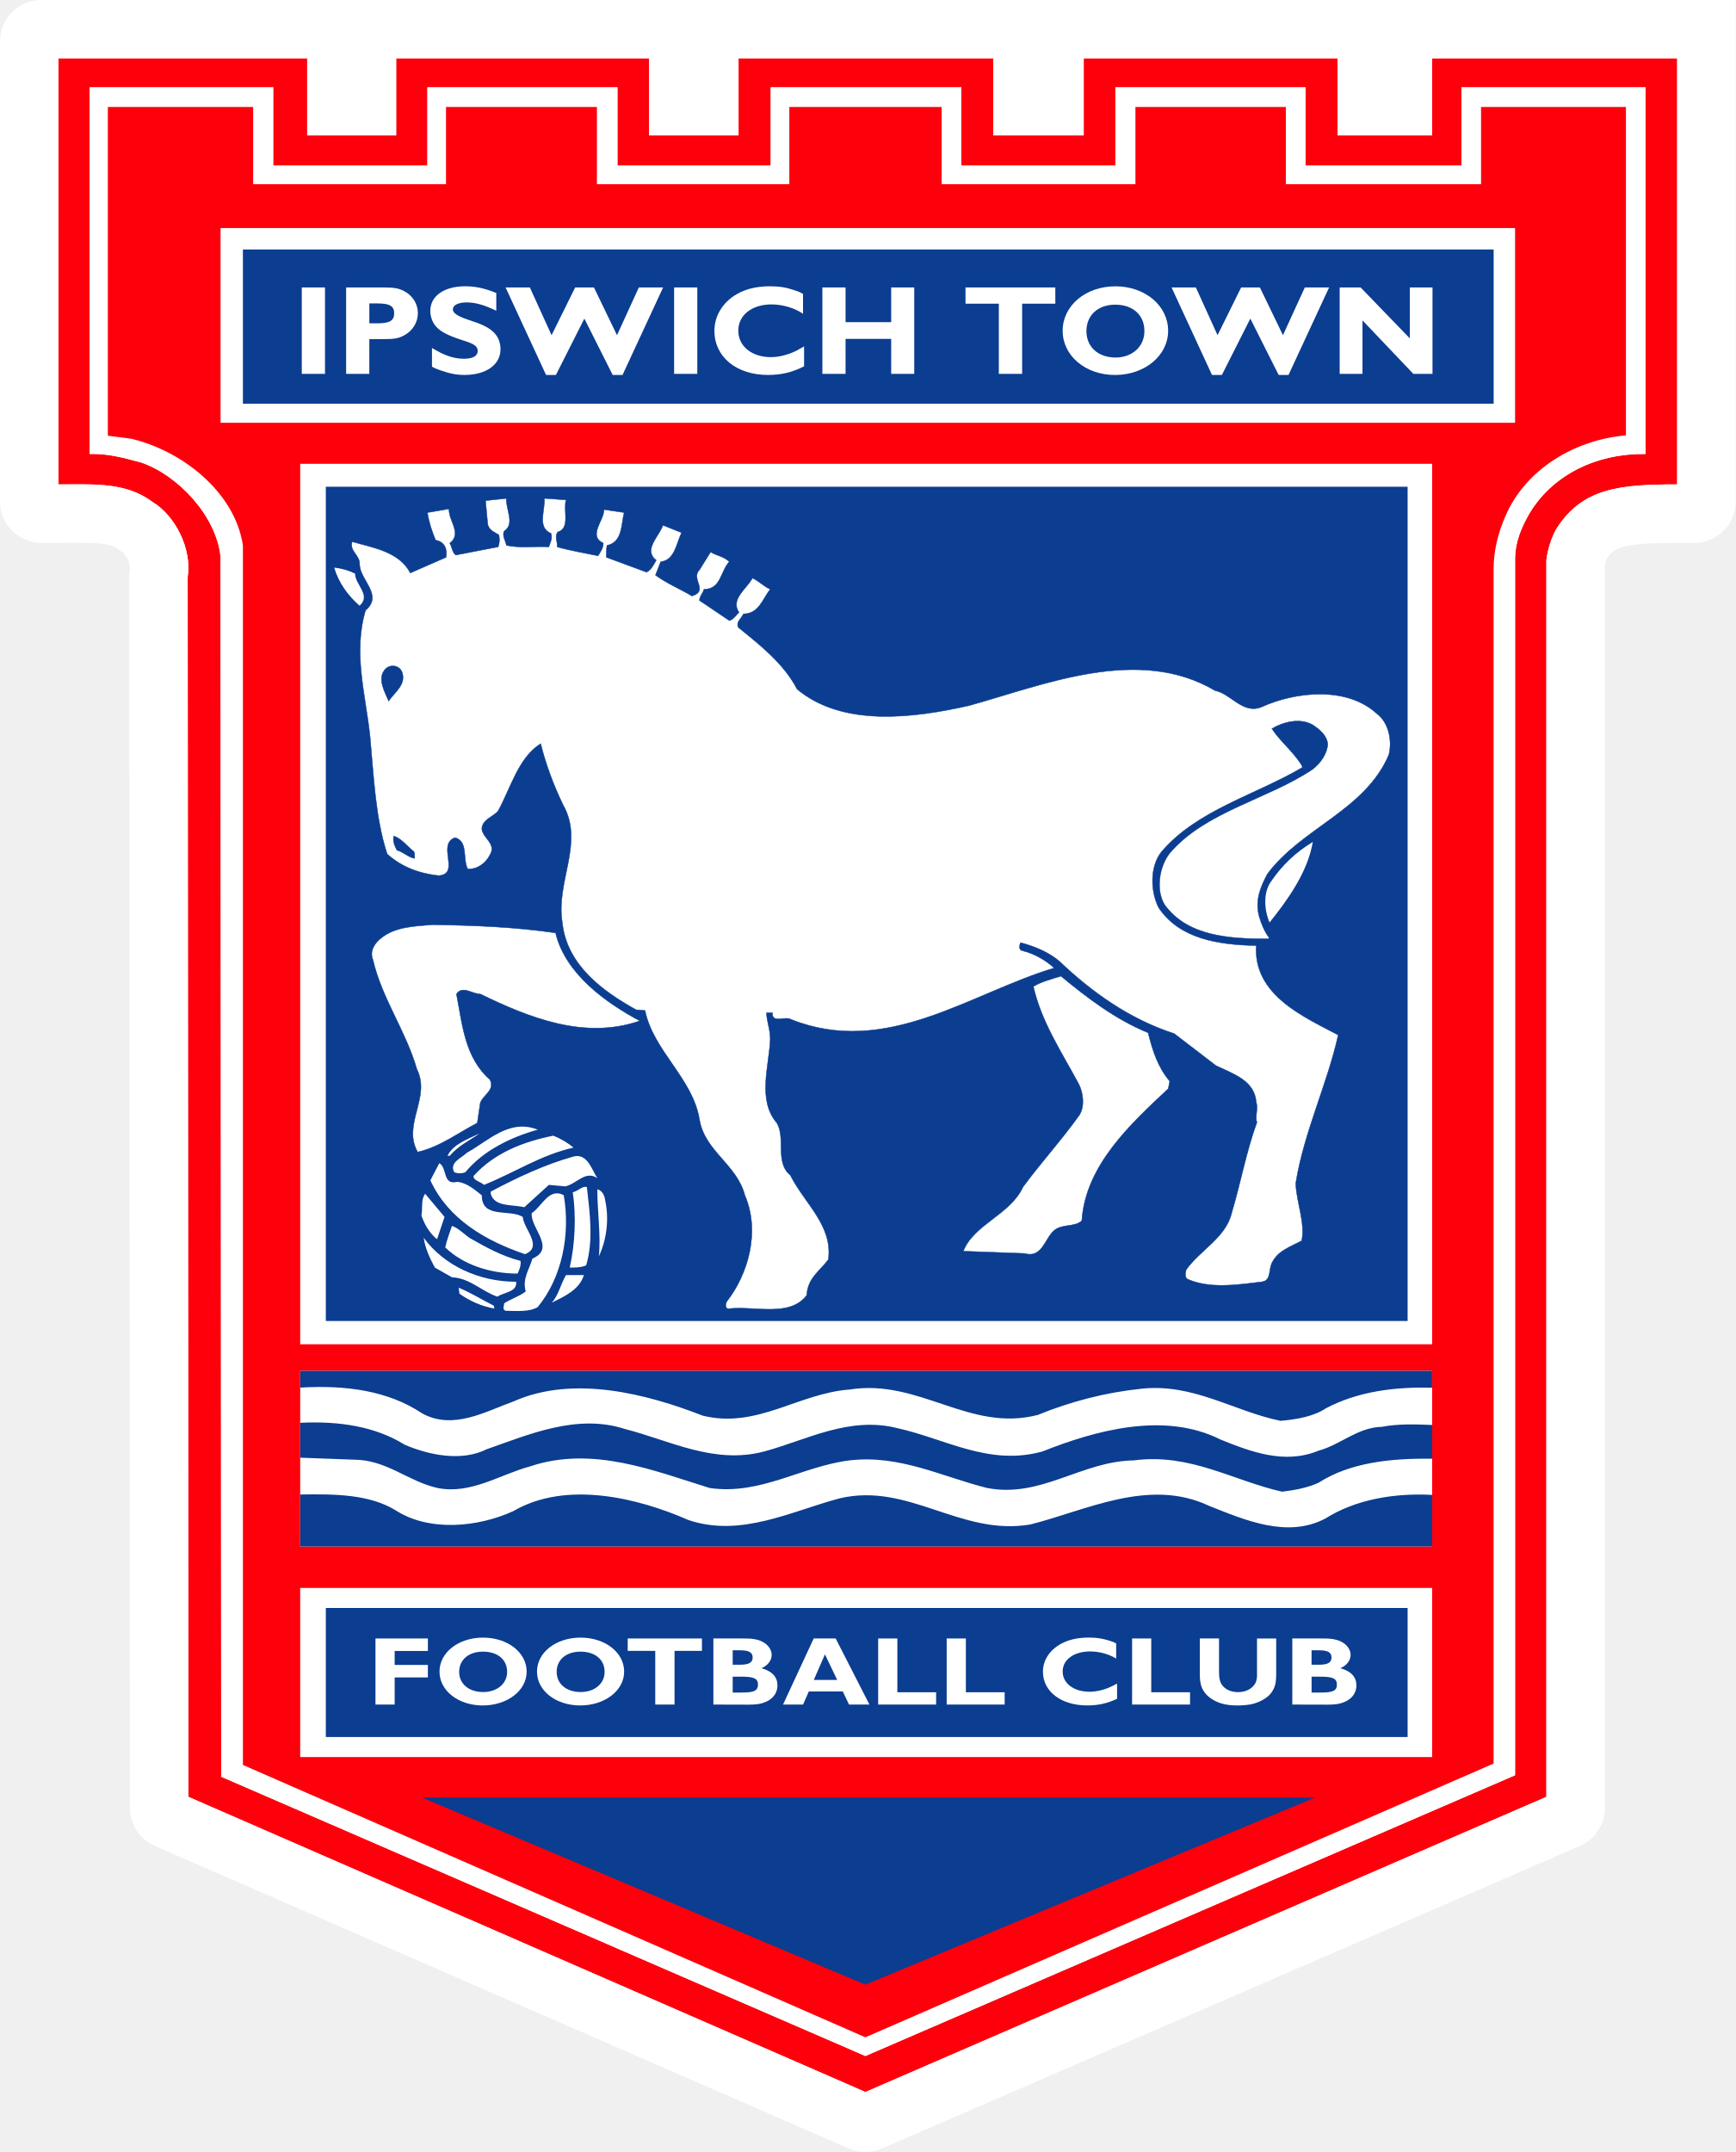
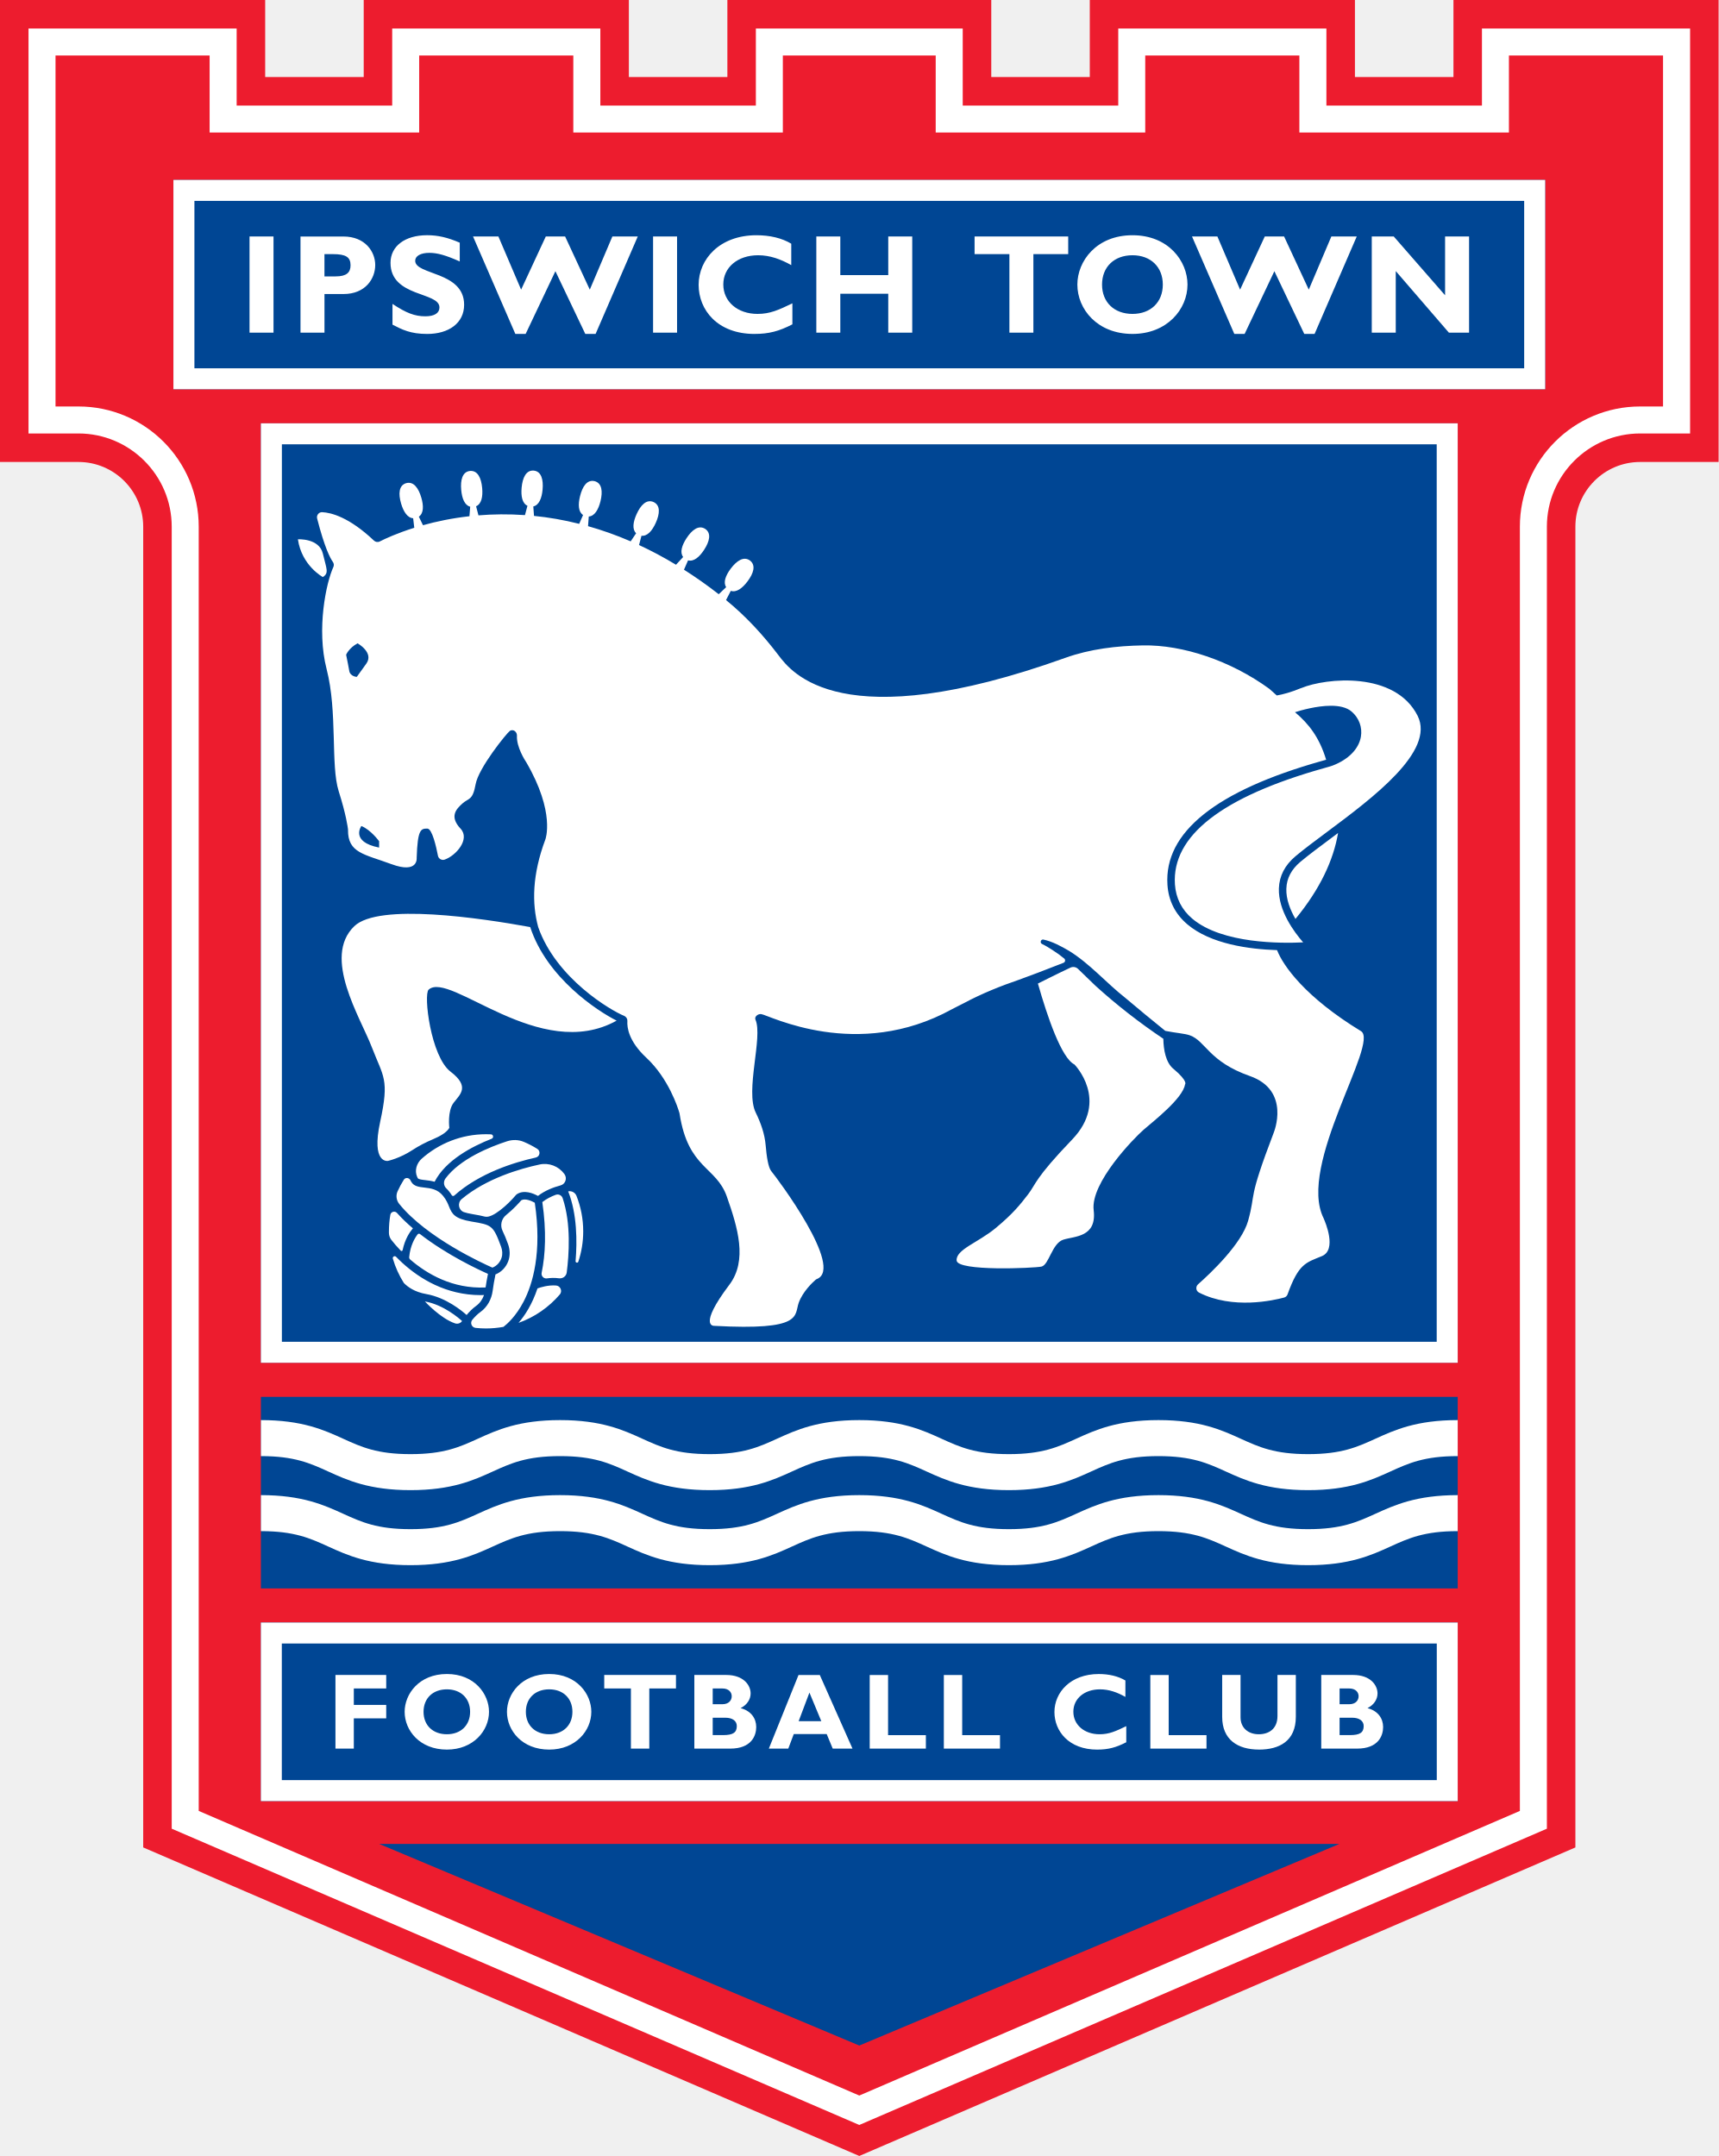
- <svg xmlns="http://www.w3.org/2000/svg" version="1.1" viewBox="0 0 541.89 671.8">
-   <path d="M447.14,18.25v24h-29.52v-24h-79.26v24h-28.22v-24h-79.55v24h-27.92v-24h-78.97v24h-27.78v-24H18.25v132.98c11.2,0,21.03-.78,29.41,5.51,6.98,4.19,12.33,14.54,10.94,23.39l.23,380.81,211.37,92.14,212.61-92.14V174.88c.47-3.72,1.63-7.21,3.26-10.01,8.14-12.57,19.69-13.65,37.58-13.65V18.25h-76.5Z" fill="#fff" stroke="#fff" stroke-width="4" />
-   <g>
-     <path d="M447.14,18.25v24h-29.52v-24h-79.26v24h-28.22v-24h-79.55v24h-27.92v-24h-78.97v24h-27.78v-24H18.25v132.98c11.2,0,21.03-.78,29.41,5.51,6.98,4.19,12.33,14.54,10.94,23.39l.23,380.81,211.37,92.14,212.61-92.14V174.88c.47-3.72,1.63-7.21,3.26-10.01,8.14-12.57,19.69-13.65,37.58-13.65V18.25h-76.5ZM513.75,141.72c-14.9-.23-28.62,6.17-36.07,18.27-2.56,4.42-4.65,9.07-4.65,14.66v379.53l-202.84,87.65-201.13-87.18-.2-380.92c-1.39-12.8-13.29-25.36-24.69-29.32-5.12-1.4-10.59-2.91-16.17-2.68V27.27h57.3v24.43h48.14v-24.43h59.34v24.43h47.85v-24.43h59.48v24.43h48.14v-24.43h59.34v24.43h48.72v-24.43h57.45v114.46Z" fill="#fe000c" stroke-width="0" />
-     <path d="M523.64,18.25v132.98c-17.89,0-29.43,1.08-37.58,13.65-1.63,2.79-2.79,6.28-3.26,10.01v386.04l-212.61,92.14-211.37-92.14-.23-380.81c1.39-8.84-3.96-19.2-10.94-23.39-6.72-5.04-14.37-5.54-22.92-5.54-2.11,0-4.27.03-6.49.03V18.25h77.66v24h27.78v-24h78.97v24h27.92v-24h79.55v24h28.22v-24h79.26v24h29.52v-24h76.5M407.59,51.7v-24.43h-59.34v24.43h-48.14v-24.43h-59.48v24.43h-47.85v-24.43h-59.34v24.43h-48.14v-24.43H28v114.46c.39-.02.78-.02,1.16-.02,5.18,0,10.25,1.4,15.01,2.7,11.4,3.96,23.3,16.52,24.69,29.32l.2,380.92,201.13,87.18,202.84-87.65V174.65c0-5.59,2.09-10.24,4.65-14.66,7.32-11.89,20.69-18.27,35.28-18.27.26,0,.53,0,.79,0V27.27h-57.45v24.43h-48.72M541.89,0H12.93C5.79,0,0,5.79,0,12.93v143.61c0,7.14,5.79,12.93,12.93,12.93h5.32c1.16,0,2.32,0,3.45-.02h3.04c7.07-.01,10.09.46,11.97,1.87l.75.56.81.48c1.05.77,2.42,3.65,2.3,4.92l-.22,1.42v1.41s.24,380.81.24,380.81v3.48c0,5.14,3.05,9.79,7.77,11.85l3.19,1.39,211.37,92.14,2.12.92c3.29,1.43,7.02,1.44,10.31.01l2.12-.92,212.61-92.14,3.2-1.39c4.73-2.05,7.79-6.71,7.79-11.87V176.3c.17-.84.42-1.53.64-1.98,2.27-3.35,4.7-4.84,21.94-4.84h5.32c7.14,0,12.93-5.79,12.93-12.93V0h0ZM474.55,45.52h20.95v80.29c-14.03,3.9-25.91,12.51-33.36,24.61l-.13.21-.12.21c-3.31,5.71-7.11,13.58-7.11,23.81v367.53l-184.58,79.76-182.9-79.28-.2-368.95v-.99s-.11-.98-.11-.98c-2.34-21.46-20.73-38.99-36.85-44.58l-.58-.2-.6-.16c-.88-.24-1.79-.49-2.72-.74V45.52h20.8v24.43h84.64v-24.43h22.84v24.43h84.35v-24.43h22.98v24.43h84.65v-24.43h22.84v24.43h85.22v-24.43h0Z" fill="#fff" stroke-width="0" />
-   </g>
-   <path d="M462.41,33.4v24.11h-60.94v-24.11h-46.97v24.11h-60.5v-24.11h-47.56v24.11h-60.07v-24.11h-47.12v24.11h-60.21v-24.11h-45.37v102.5l.03.12,7.21.93c15.82,3.72,32.37,16.52,34.93,33.28v380.74l194.35,85.03,196.14-85.46V177.65c0-5.59,1.34-11.14,3.67-16.49,6.28-14.66,21.58-23.85,37.64-25.25V33.4h-45.23ZM447.14,548.51H93.73v-52.79h353.41v52.79ZM447.14,419.65H93.73V144.78h353.41v274.87ZM473.03,131.98H68.86v-60.79h404.17v60.79Z" fill="#fe000c" stroke-width="0" />
-   <polyline points="75.84 77.88 466.34 77.88 466.34 126.02 75.84 126.02 75.84 77.88" fill="#0b3d91" stroke-width="0" />
-   <rect x="101.73" y="501.97" width="337.75" height="40.28" fill="#0b3d91" stroke-width="0" />
-   <polygon points="131.74 561.16 410.59 561.16 270.19 619.57 131.74 561.16" fill="#0b3d91" stroke-width="0" />
-   <rect x="93.73" y="427.94" width="353.41" height="54.82" fill="#fff" stroke-width="0" />
-   <rect x="101.73" y="151.95" width="337.75" height="260.43" fill="#0b3d91" stroke-width="0" />
-   <g>
-     <polygon points="117.23 532.12 123.22 532.12 123.22 523.65 133.59 523.65 133.59 519.75 123.22 519.75 123.22 515.39 133.59 515.39 133.59 511.49 117.23 511.49 117.23 532.12" fill="#fff" stroke-width="0" />
-     <path d="M150.83,511.22c-7.69,0-13.61,4.63-13.61,10.62s5.92,10.56,13.5,10.56,13.71-4.57,13.71-10.56-5.95-10.62-13.61-10.62ZM150.87,528.21c-4.49,0-7.51-2.54-7.51-6.29s2.92-6.32,7.45-6.32,7.55,2.48,7.52,6.35c0,3.63-3.13,6.26-7.45,6.26Z" fill="#fff" stroke-width="0" />
-     <path d="M181.27,511.22c-7.69,0-13.61,4.63-13.61,10.62s5.92,10.56,13.5,10.56,13.71-4.57,13.71-10.56-5.95-10.62-13.61-10.62ZM181.31,528.21c-4.49,0-7.51-2.54-7.51-6.29s2.92-6.32,7.45-6.32,7.55,2.48,7.52,6.35c0,3.63-3.13,6.26-7.45,6.26Z" fill="#fff" stroke-width="0" />
-     <polygon points="195.98 515.36 204.58 515.36 204.58 532.12 210.6 532.12 210.6 515.36 219.16 515.36 219.16 511.49 195.98 511.49 195.98 515.36" fill="#fff" stroke-width="0" />
-     <path d="M237.73,520.78c1.98-.85,3.2-2.42,3.2-4.14,0-2.15-1.84-4.09-4.52-4.75-1.32-.33-2.12-.4-4.63-.4h-9.05v20.63l10.89.03c2.09,0,3.34-.15,4.45-.49,2.96-.87,4.66-2.93,4.66-5.53s-1.64-4.45-5.01-5.35ZM228.76,515.18h2.33c2.75,0,3.9.67,3.9,2.24s-1.11,2.27-4,2.27h-2.23v-4.51ZM231.68,528.37h-2.92v-4.96h2.64c4,0,5.25.57,5.25,2.48s-1.25,2.48-4.98,2.48Z" fill="#fff" stroke-width="0" />
-     <path d="M254.05,511.49l-9.57,20.63h6.26l1.78-4.08h10.61l1.95,4.08h6.37l-10.54-20.63h-6.85ZM254.08,524.44l3.48-7.99,3.83,7.99h-7.31Z" fill="#fff" stroke-width="0" />
-     <polygon points="280.17 511.49 274.18 511.49 274.18 532.12 292.27 532.12 292.27 528.28 280.17 528.28 280.17 511.49" fill="#fff" stroke-width="0" />
-     <polygon points="301.56 511.49 295.57 511.49 295.57 532.12 313.67 532.12 313.67 528.28 301.56 528.28 301.56 511.49" fill="#fff" stroke-width="0" />
-     <path d="M347.34,526.31c-2.16,1.12-4.84,1.81-7.14,1.81-4.94,0-8.42-2.6-8.42-6.32s3.52-6.26,8.6-6.26c2.85,0,6.02.87,8.11,2.24v-4.75c-.73-.39-1.04-.51-2.02-.82-2.37-.75-4.03-1-6.51-1-2.96,0-5.53.48-7.69,1.45-4.14,1.84-6.65,5.32-6.65,9.2,0,6.2,5.68,10.53,13.82,10.53,3.44,0,6.19-.61,9.33-2.06v-4.75l-.24.12-1.18.61Z" fill="#fff" stroke-width="0" />
-     <polygon points="359.44 511.49 353.46 511.49 353.46 532.12 371.55 532.12 371.55 528.28 359.44 528.28 359.44 511.49" fill="#fff" stroke-width="0" />
-     <path d="M392.46,521.71v1.48c0,.42-.07.85-.17,1.31-.52,2.21-2.89,3.75-5.74,3.75-2.33,0-4.21-.94-5.19-2.51-.55-.94-.76-2-.76-4.02v-10.23h-5.99v11.38c0,2.63.52,4.35,1.81,5.87.7.82,1.64,1.54,2.75,2.15,2.05,1.06,4.17,1.51,7.23,1.51,1.46,0,2.82-.12,4.04-.33,2.26-.42,4.63-1.64,5.95-2.99,1.01-1.09,1.74-2.57,1.92-4.09.07-.63.14-1.45.14-2.27v-11.22h-5.99v10.23Z" fill="#fff" stroke-width="0" />
-     <path d="M418.48,520.78c1.98-.85,3.2-2.42,3.2-4.14,0-2.15-1.84-4.09-4.53-4.75-1.32-.33-2.12-.4-4.63-.4h-9.04v20.63l10.89.03c2.09,0,3.34-.15,4.45-.49,2.96-.87,4.67-2.93,4.67-5.53s-1.64-4.45-5.01-5.35ZM409.5,515.18h2.33c2.75,0,3.89.67,3.89,2.24s-1.11,2.27-4,2.27h-2.23v-4.51ZM412.42,528.37h-2.92v-4.96h2.65c4,0,5.25.57,5.25,2.48s-1.25,2.48-4.98,2.48Z" fill="#fff" stroke-width="0" />
-   </g>
-   <g>
-     <rect x="94.22" y="89.73" width="7.25" height="26.98" fill="#fff" stroke-width="0" />
-     <path d="M126.1,90.84c-1.69-.87-3.2-1.11-6.28-1.11h-11.75v26.98h7.24v-10.84h4.25c3.66,0,4.97-.24,6.78-1.27,2.57-1.42,4.13-4.03,4.13-6.88s-1.68-5.54-4.38-6.88ZM117.68,100.93h-2.36v-6.21h2.53c3.79,0,5.22.83,5.22,3.05,0,2.37-1.39,3.17-5.39,3.17Z" fill="#fff" stroke-width="0" />
-     <path d="M148.33,100.57l-2.27-.79c-3.2-1.07-4.67-2.06-4.67-3.21,0-1.3,1.68-2.17,4.3-2.17s5.31.75,8.76,2.37l.5.24v-5.54c-3.66-1.5-6.53-2.1-9.73-2.1-6.57,0-10.87,3.05-10.87,7.67,0,1.9.72,3.76,1.9,5.02.71.75,1.6,1.43,2.7,1.98,1.35.71,2.53,1.19,4.76,1.94l1.56.51c2.91.95,3.87,1.7,3.87,3.05,0,1.62-1.51,2.45-4.34,2.45-1.77,0-3.5-.32-5.3-1.03-1.43-.51-2.53-1.11-4.63-2.33v5.81c.76.47.88.51,2.57,1.15,2.91,1.03,5.14,1.46,7.58,1.46,6.74,0,11.24-3.2,11.24-7.99,0-4.07-2.4-6.65-7.92-8.5Z" fill="#fff" stroke-width="0" />
-     <polygon points="192.64 104.64 185.44 89.73 179.58 89.73 172.21 104.64 165.43 89.73 157.85 89.73 170.49 117.06 173.56 117.06 182.45 99.46 191.29 117.06 194.36 117.06 207.04 89.73 199.46 89.73 192.64 104.64" fill="#fff" stroke-width="0" />
-     <rect x="210.47" y="89.73" width="7.24" height="26.98" fill="#fff" stroke-width="0" />
-     <path d="M249.33,109.12c-2.61,1.46-5.85,2.37-8.63,2.37-5.98,0-10.19-3.4-10.19-8.27s4.25-8.19,10.4-8.19c3.45,0,7.28,1.15,9.81,2.93v-6.21c-.88-.51-1.26-.67-2.44-1.07-2.86-.99-4.89-1.31-7.88-1.31-3.58,0-6.69.63-9.31,1.9-5.01,2.41-8.04,6.96-8.04,12.02,0,8.11,6.86,13.76,16.72,13.76,4.17,0,7.49-.79,11.28-2.69v-6.21l-.29.16-1.43.79Z" fill="#fff" stroke-width="0" />
-     <polygon points="278.24 100.57 264 100.57 264 89.73 256.76 89.73 256.76 116.71 264 116.71 264 105.79 278.24 105.79 278.24 116.71 285.44 116.71 285.44 89.73 278.24 89.73 278.24 100.57" fill="#fff" stroke-width="0" />
-     <polygon points="301.45 94.8 311.85 94.8 311.85 116.71 319.13 116.71 319.13 94.8 329.49 94.8 329.49 89.73 301.45 89.73 301.45 94.8" fill="#fff" stroke-width="0" />
-     <path d="M348.25,89.38c-9.31,0-16.47,6.05-16.47,13.88s7.16,13.8,16.34,13.8,16.59-5.97,16.59-13.8-7.2-13.88-16.46-13.88ZM348.29,111.61c-5.43,0-9.09-3.32-9.09-8.23s3.53-8.27,9.01-8.27,9.14,3.24,9.09,8.31c0,4.75-3.79,8.19-9.01,8.19Z" fill="#fff" stroke-width="0" />
-     <polygon points="400.56 104.64 393.36 89.73 387.51 89.73 380.14 104.64 373.37 89.73 365.78 89.73 378.41 117.06 381.49 117.06 390.37 99.46 399.22 117.06 402.29 117.06 414.97 89.73 407.39 89.73 400.56 104.64" fill="#fff" stroke-width="0" />
-     <polygon points="440.17 89.73 440.17 105.63 424.8 89.73 418.27 89.73 418.27 116.71 425.39 116.71 425.39 100.02 441.27 116.71 447.25 116.71 447.25 89.73 440.17 89.73" fill="#fff" stroke-width="0" />
-   </g>
-   <path d="M110.86,179.07c0,3.49,5.12,6.75,1.4,10.01-3.72-3.26-6.52-7.21-7.91-11.87,2.33.23,4.65.93,6.51,1.86Z" fill="#fff" stroke-width="0" />
-   <path d="M429.9,222.82c-9.31-8.61-25.37-6.98-36.07-2.09-5.81,2.33-9.54-4.19-14.43-5.12-23.97-14.19-53.29-1.86-76.79,4.65-17.45,3.96-39.56,6.75-53.75-5.12-4.19-8.14-12.1-14.19-18.38-19.31-.7-1.86.93-2.56,1.63-4.19,4.89,0,6.05-4.89,8.38-7.68-2.09-.93-3.49-2.56-5.58-3.49-1.63,3.26-6.98,6.52-4.19,10.7-.93.93-1.86,2.33-3.02,2.56l-9.31-6.28c0-1.4,1.16-2.33,1.39-3.49,5.35,0,5.12-5.59,7.91-8.61-1.63-1.63-3.96-1.86-5.82-3.02l-3.49,5.59c-2.79,2.79,3.02,6.51-2.33,8.14-3.96-2.33-7.91-3.95-11.4-6.51l1.63-4.19c4.42-.46,4.89-5.82,6.52-9.07l-5.82-2.33c-1.16,3.49-6.28,7.68-2.09,10.94-.93,1.63-1.63,3.03-3.03,3.72l-12.57-4.65c0-1.16,0-2.56.23-3.72,4.89-.93,4.42-6.75,5.35-10.24l-6.28-.93c0,3.49-5.12,8.15-.23,10.47,0,1.63-.93,2.79-1.63,3.96-4.42-.93-8.84-1.63-12.8-2.79.23-1.63-.93-3.26.23-4.65,3.96-1.17,1.63-6.75,2.56-10.01l-6.75-.47c.23,3.96-2.33,9.08,2.09,10.94.47,1.63-.23,2.79-.7,4.19-4.42-.23-9.07.46-13.26-.47-.23-1.4-1.39-3.03-.7-4.42,3.49-2.33.47-6.75.7-10.24-2.09.23-4.42.47-6.51.7l.7,7.45c.47,1.86,2.09,2.33,3.49,3.26.23,1.4.23,2.33-.23,3.72l-13.26,2.56c-1.16-.93-1.16-2.56-1.86-3.72,3.96-3.02-.46-6.98-.23-10.7l-6.75,1.16c.47,3.03,1.4,5.82,2.56,8.61,2.79.46,3.72,2.79,3.26,5.35l-11.17,4.89c-3.49-6.75-11.87-7.91-18.15-9.77-.93,3.03,2.56,4.19,2.33,7.21.23,4.89,7.45,9.54,1.86,14.2-3.96,13.26,0,26.29,1.39,39.33,1.16,12.33,1.63,25.36,5.35,36.76,4.42,3.96,9.77,6.05,16.06,6.75,6.98-.47-.7-9.77,5.12-11.87,4.19,1.16,2.33,6.52,3.95,9.77,2.79.23,5.59-1.63,6.98-4.42,2.09-3.49-2.33-5.12-2.56-8.15.23-3.03,3.72-3.72,5.12-5.59,3.95-7.21,6.28-16.52,13.26-20.94,1.63,6.52,3.96,12.8,6.98,19.08,6.75,11.87-2.33,23.97-.23,36.77,1.4,13.26,12.57,21.41,23.04,27.22l2.79.23c2.56,12.57,14.89,21.18,16.99,33.98,1.63,10,11.63,13.96,14.19,23.74,4.89,11.4.93,24.66-5.59,33.04-.47.7-.7,2.33.47,2.33,8.38-.93,19.08,2.79,24.43-4.19.23-5.35,4.19-7.68,6.75-11.17,1.4-10.7-7.45-17.45-11.87-26.3-4.89-3.96-1.39-11.4-4.19-16.29-6.28-7.21-2.33-18.15-2.09-26.29,0-3.03-1.16-5.59-1.16-8.15h1.86c-.23,3.49,3.95.93,5.82,2.09,29.78,11.87,55.85-8.15,82.14-16.06-2.56-2.33-6.05-4.42-9.78-5.35-1.4-.23-1.16-1.63-.7-2.56,4.42,1.16,8.85,3.03,12.11,5.82,10.24,9.77,22.11,18.15,35.84,22.57l13.03,10c5.36,2.56,12.1,4.66,12.57,11.41.7,2.09-.46,4.65.23,6.28-3.26,8.84-5.12,19.08-7.91,28.39-1.86,7.68-10,11.63-14.2,17.68-.23,1.16-.46,1.86.24,2.79,6.98,3.25,15.82,1.86,23.5.93,3.03-.47,1.86-4.19,3.26-6.29,1.86-3.49,5.58-4.65,9.08-6.51,1.16-5.58-1.63-11.87-1.86-17.92,2.56-16.05,9.78-30.72,13.26-46.31-10.47-5.59-26.53-12.33-25.6-27.92-11.87-.23-23.97-2.1-30.48-11.87-2.56-5.12-2.79-12.8.93-17.45,11.17-13.03,29.32-17.68,43.98-26.3l-.23-.7c-2.79-4.42-6.75-7.45-9.31-11.4,3.49-2.09,8.84-3.49,12.8-1.16,2.09,1.4,4.42,3.26,4.65,6.05-.23,3.03-2.33,6.05-4.89,7.91-13.96,9.31-33.28,13.03-44.45,26.06-3.26,4.19-4.42,11.4-1.63,16.06,7.21,10.01,20.48,10.7,32.58,10.7v-.47c-1.39-1.86-2.33-4.19-3.03-6.51-1.39-5.12.47-9.31,2.56-13.26,10.7-14.43,30.48-19.78,37.93-37.23,1.16-4.65-.23-10.24-3.72-12.8ZM119.94,209.32c1.39-2.09,4.65-1.86,5.59.47,1.39,3.96-2.33,6.28-4.19,9.07-1.16-2.79-3.49-6.75-1.39-9.54ZM123.9,265.4c-.7-1.4-1.4-3.03-.93-4.42,2.56.93,3.95,3.02,6.28,4.89.23.47.23,1.4.23,2.09-1.86-.23-3.72-2.09-5.58-2.56Z" fill="#fff" stroke="#0b3d91" stroke-width=".13" />
-   <path d="M409.88,262.84c-1.63,9.54-7.92,18.15-13.5,25.13-1.63-3.72-2.09-9.31.47-12.8,3.49-5.12,7.68-9.07,13.03-12.33Z" fill="#fff" stroke-width="0" />
-   <path d="M173.46,291.23c3.03,12.8,15.82,21.87,26.3,27.46-17.45,6.05-34.91-1.16-49.8-8.38-2.56,0-5.59-2.79-7.45,0,1.86,9.54,2.56,19.78,10.47,26.76,1.63,3.26-2.09,4.65-3.03,7.21l-.93,6.28c-6.28,3.26-11.63,7.45-18.62,9.08-4.89-8.61,4.19-16.98-.23-25.83-3.49-12.1-10.94-22.1-13.73-34.2-1.16-2.79.7-5.35,2.56-6.75,4.19-3.49,10.24-3.72,16.06-4.19,13.26.23,25.6.7,38.4,2.56Z" fill="#fff" stroke="#0b3d91" stroke-width=".13" />
-   <path d="M358.46,322.41c1.39,5.58,3.02,10.7,6.75,15.12l-.46,2.33c-11.4,10.7-25.83,23.74-26.99,41.19-2.09,2.09-6.05.93-8.61,3.03-3.02,2.56-3.72,8.84-9.31,7.21l-19.08-.7c3.26-8.38,14.66-11.4,18.62-20.01,5.82-7.91,11.87-14.43,17.69-22.57,1.63-2.79,1.16-6.75-.23-9.54-5.35-10-11.63-19.31-14.2-30.48,2.1-1.4,5.58-2.33,8.61-3.26,8.15,6.75,16.99,13.5,27.23,17.69Z" fill="#fff" stroke="#0b3d91" stroke-width=".13" />
-   <path d="M167.87,352.66c-8.38,2.33-16.99,6.51-22.57,13.26-.93.46-2.56.46-3.49,0-1.63-3.03,2.33-4.42,3.96-6.06,6.75-3.72,13.26-10.7,22.11-7.21Z" fill="#fff" stroke-width="0" />
-   <path d="M149.72,353.83c-3.26,2.33-6.51,3.72-9.31,6.98h-.7c1.86-3.72,6.28-5.12,10-6.98Z" fill="#fff" stroke-width="0" />
-   <path d="M179.04,358.25c-10.24,2.33-18.15,7.68-27.92,11.64-.93-.94-3.49-1.4-3.26-2.79,6.51-7.22,15.59-10.7,24.9-12.57,2.33.93,4.65,2.32,6.28,3.72Z" fill="#fff" stroke-width="0" />
-   <path d="M186.49,367.79c-3.72-2.56-6.51,1.86-10,2.56l-5.12-.46-7.68,6.98c-3.72-.93-9.31,0-10.47-4.19v-.7c8.38-4.42,16.75-8.38,25.83-10.94,4.42-1.16,5.82,4.42,7.45,6.75Z" fill="#fff" stroke-width="0" />
-   <path d="M142.74,368.95c3.03.24,5.59,2.56,7.68,4.19,0,7.45,8.61,4.18,12.8,6.75.23,3.72,6.52,9.31.7,11.63-12.33-4.19-23.97-10.93-29.55-23.04l2.79-5.36c2.56,1.4.93,6.99,5.59,5.82Z" fill="#fff" stroke-width="0" />
-   <path d="M183.23,370.58c.93,8.14,2.09,16.75-.23,24.44-1.63.69-3.49.69-5.12.69,1.63-7.21,2.09-16.06.93-23.5,1.86-.47,3.03-2.09,4.42-1.63Z" fill="#fff" stroke-width="0" />
-   <path d="M189.05,375.23c1.16,5.82.23,12.1-2.09,16.99.7-6.28-.47-14.19-.47-20.94,1.86.46,2.33,2.33,2.56,3.95Z" fill="#fff" stroke-width="0" />
-   <path d="M136.46,386.87c-2.33-1.86-3.96-4.65-4.89-7.45.47-2.33-.23-4.89,1.17-6.75l6.05,7.21-2.33,6.98Z" fill="#fff" stroke-width="0" />
-   <path d="M176.02,373.14c2.09,12.1-.47,25.59-8.14,34.9-2.79,1.63-6.51,1.16-10.01,1.16-1.16-.47-.47-1.39-.47-2.33,2.09-1.4,4.65-2.09,6.75-3.72-1.16-3.96,1.16-6.98,2.09-10.24,7.45-3.26-.7-9.54-.23-14.2,3.03-1.86,5.35-8.14,10.01-5.58Z" fill="#fff" stroke-width="0" />
-   <path d="M146.93,386.64c4.89,2.79,10.01,5.58,15.59,6.98.23,1.4-.47,3.03-.93,3.96-8.61,0-16.99-2.79-22.57-8.14.47-2.33,1.39-4.65,2.09-6.75,2.09.7,3.95,2.79,5.82,3.96Z" fill="#fff" stroke-width="0" />
-   <path d="M161.13,400.14c.47,3.25-3.95,3.25-5.82,4.65-4.89-1.63-8.61-5.82-14.19-6.05l-5.35-3.03c-1.63-3.03-3.02-6.05-3.49-9.31,6.28,8.61,17.22,13.73,28.85,13.73Z" fill="#fff" stroke-width="0" />
-   <path d="M182.3,398.04c-1.4,4.66-6.28,6.75-10.01,8.61,2.09-2.33,2.79-5.81,4.42-8.61h5.59Z" fill="#fff" stroke-width="0" />
-   <path d="M154.15,407.58l.23.93c-3.95-.7-7.68-2.33-10.94-4.65l-.23-1.86c3.95,1.63,7.21,3.72,10.94,5.59Z" fill="#fff" stroke-width="0" />
-   <g>
-     <path d="M431.36,445.42c-7.59.23-12.81,5.58-19.7,7.45-10.68,4.42-21.36.23-30.62-3.49-17.56-8.84-39.17-2.79-55.54,3.72-16.62,4.66-30.39-3.96-45.1-7.21-15.19-3.96-28.72,3.72-41.77,7.21-15.67,4.19-29.67-3.49-43.44-6.98-14.95-4.88-29.9,1.63-43.2,6.28-7.83,3.96-18.04,1.86-25.63-1.39-9.16-5.7-20.45-7.45-32.63-6.85v10.89l16.73.62c10.21,0,16.85,6.75,26.11,8.84,10.44,2.09,19.46-4.19,28.96-6.75,19.46-6.52,38.69,1.39,56.02,6.75,15.9,2.33,28.72-6.75,43.67-8.61,15.66-1.86,28.95,5.12,42.96,8.61,16.86,3.26,29.44-8.38,45.81-8.61,17.56-2.33,30.86,6.28,46.29,9.77,3.8-.46,7.83-1.16,11.39-2.79,9.7-6.27,22.49-7.69,35.48-7.5v-10.54c-5.29-.22-10.78-.39-15.78.59Z" fill="#0b3d91" stroke-width="0" />
-     <path d="M131.82,441.23c9.73,5.35,19.94-.7,28.48-3.72,18.75-8.38,41.77-2.33,59.1,4.42,16.85,4.19,29.91-6.98,45.81-8.15,21.83-3.49,37.5,13.5,58.86,7.91,10.21-4.19,21.13-6.98,32.05-8.14,16.37-1.86,28.96,6.98,43.67,10,5.22-.46,10.44-1.39,14.24-3.95,9.86-5.16,21.16-6.71,33.1-6.38v-5.28H93.73v5.24c14.19-.86,27.44.94,38.09,8.05Z" fill="#0b3d91" stroke-width="0" />
-     <path d="M413.8,474.04c-11.87,6.28-25.16.47-36.32-3.96-18.75-8.84-38.21,1.4-55.78,5.82-21.83,3.72-37.97-13.26-59.57-8.15-14.95,3.96-30.86,12.33-47.23,6.75-15.9-6.98-38.21-12.34-54.59-2.79-11.16,5.12-26.34,6.51-36.79-.23-8.21-5.01-18.92-5.12-29.78-4.93v16.21h353.41v-16.09c-12.12-.65-24.07,1.52-33.34,7.37Z" fill="#0b3d91" stroke-width="0" />
-   </g>
+ <svg xmlns="http://www.w3.org/2000/svg" id="Layer_1" version="1.1" viewBox="0 0 76.745 96.292">
+   <path d="M64.906,0v3.441h-4.4V0h-11.841v3.441h-4.399V0h-11.784v3.441h-4.399V0h-11.841v3.441h-4.4V0H0v20.633h3.503c1.595,0,2.892,1.297,2.892,2.89v58.988l31.978,13.78,31.978-13.78V23.523c0-1.593,1.297-2.89,2.892-2.89h3.503V0h-11.84Z" fill="#ed1c2e" />
+   <path d="M38.373,91.359l21.438-9.004H16.935l21.438,9.004ZM11.65,80.441h53.446v-7.976H11.65v7.976ZM11.65,70.943h53.446v-8.557H11.65v8.557ZM11.65,60.865h53.446V18.907H11.65v41.958ZM7.744,8.034v9.351h61.258v-9.351H7.744Z" fill="#004694" />
+   <path d="M66.178,1.273v3.441h-6.946V1.273h-9.295v3.441h-6.945V1.273h-9.238v3.441h-6.945V1.273h-9.295v3.441h-6.946V1.273H1.273v18.087h2.23c2.297,0,4.165,1.868,4.165,4.163v58.151l30.705,13.232,30.705-13.232V23.523c0-2.295,1.868-4.163,4.165-4.163h2.23V1.273h-9.294ZM74.267,18.154h-1.024c-2.967,0-5.371,2.404-5.371,5.369v57.357l-29.499,12.712-29.499-12.712V23.523c0-2.965-2.404-5.369-5.371-5.369h-1.024V2.479h6.882v3.441h9.358v-3.441h6.883v3.441h9.357v-3.441h6.826v3.441h9.357v-3.441h6.883v3.441h9.358v-3.441h6.882v15.675ZM11.65,72.465v7.977h53.446v-7.977H11.65ZM64.161,79.503H12.585v-6.101h51.576v6.101ZM15.8,76.747h1.447v-.603h-1.447v-.733h1.447v-.603h-2.267v3.289h.82v-1.351ZM19.956,78.141c1.182,0,1.881-.844,1.881-1.688,0-.791-.641-1.688-1.881-1.688s-1.886.892-1.886,1.688c0,.839.68,1.688,1.886,1.688ZM19.956,75.45c.622,0,1.037.4,1.037,1.003s-.415,1.003-1.037,1.003c-.627,0-1.042-.4-1.042-1.003s.415-1.003,1.042-1.003ZM24.525,78.141c1.182,0,1.881-.844,1.881-1.688,0-.791-.641-1.688-1.881-1.688s-1.886.892-1.886,1.688c0,.839.68,1.688,1.886,1.688ZM24.525,75.45c.622,0,1.037.4,1.037,1.003s-.415,1.003-1.037,1.003c-.627,0-1.042-.4-1.042-1.003s.415-1.003,1.042-1.003ZM33.77,77.133c0-.386-.231-.724-.699-.844.275-.135.449-.381.449-.656,0-.367-.314-.825-1.09-.825h-1.423v3.289h1.601c.96,0,1.162-.588,1.162-.965ZM31.827,75.411h.429c.299,0,.42.178.42.347,0,.174-.121.357-.42.357h-.429v-.704ZM31.827,77.495v-.777h.574c.289,0,.502.13.502.371,0,.285-.159.405-.613.405h-.463ZM53.877,77.495h-1.688v-2.686h-.82v3.289h2.508v-.603ZM28.175,78.098h.82v-2.687h1.191v-.603h-3.203v.603h1.191v2.687ZM61.765,77.133c0-.386-.232-.724-.699-.844.275-.135.449-.381.449-.656,0-.367-.314-.825-1.09-.825h-1.423v3.289h1.601c.96,0,1.162-.588,1.162-.965ZM59.821,75.411h.429c.299,0,.42.178.42.347,0,.174-.121.357-.42.357h-.429v-.704ZM59.821,77.495v-.777h.574c.289,0,.502.13.502.371,0,.285-.159.405-.613.405h-.463ZM56.222,78.141c.902,0,1.645-.376,1.645-1.466v-1.867h-.82v1.833c0,.588-.4.815-.834.815-.473,0-.815-.284-.815-.757v-1.891h-.82v1.871c0,1.018.69,1.461,1.645,1.461ZM49.002,78.141c.487,0,.834-.092,1.293-.328v-.719c-.473.227-.762.362-1.191.362-.685,0-1.172-.42-1.172-1.008,0-.584.492-.998,1.191-.998.405,0,.772.135,1.133.338v-.733c-.323-.193-.733-.289-1.191-.289-1.259,0-1.978.82-1.978,1.698,0,.849.637,1.678,1.915,1.678ZM35.446,77.447h1.471l.27.651h.883l-1.461-3.289h-.95l-1.326,3.289h.868l.246-.651ZM36.146,75.595l.531,1.278h-1.013l.482-1.278ZM44.656,77.495h-1.688v-2.686h-.82v3.289h2.508v-.603ZM41.346,77.495h-1.688v-2.686h-.82v3.289h2.508v-.603ZM58.414,68.296c-1.496,0-2.197-.319-3.008-.688-.857-.39-1.829-.832-3.674-.832s-2.816.442-3.673.832c-.811.369-1.512.688-3.007.688s-2.196-.319-3.007-.688c-.857-.39-1.829-.832-3.673-.832s-2.816.442-3.673.832c-.811.369-1.511.688-3.007.688s-2.196-.319-3.007-.688c-.857-.39-1.829-.832-3.673-.832s-2.816.442-3.673.832c-.811.369-1.512.688-3.007.688s-2.196-.319-3.007-.688c-.857-.39-1.829-.832-3.673-.832v1.608c1.496,0,2.196.319,3.007.688.857.39,1.829.832,3.673.832s2.816-.442,3.673-.832c.811-.369,1.512-.688,3.007-.688s2.196.319,3.007.688c.857.39,1.829.832,3.673.832s2.816-.442,3.673-.832c.811-.369,1.511-.688,3.007-.688s2.196.319,3.007.688c.857.39,1.829.832,3.673.832s2.816-.442,3.673-.832c.811-.369,1.512-.688,3.007-.688s2.197.319,3.008.688c.857.39,1.829.832,3.674.832s2.816-.442,3.674-.832c.811-.369,1.512-.688,3.008-.688v-1.608c-1.845,0-2.816.442-3.674.832-.811.369-1.512.688-3.008.688ZM58.414,64.945c-1.496,0-2.197-.319-3.008-.688-.857-.39-1.829-.832-3.674-.832s-2.816.442-3.673.832c-.811.369-1.512.688-3.007.688s-2.196-.319-3.007-.688c-.857-.39-1.829-.832-3.673-.832s-2.816.442-3.673.832c-.811.369-1.511.688-3.007.688s-2.196-.319-3.007-.688c-.857-.39-1.829-.832-3.673-.832s-2.816.442-3.673.832c-.811.369-1.512.688-3.007.688s-2.196-.319-3.007-.688c-.857-.39-1.829-.832-3.673-.832v1.608c1.496,0,2.196.319,3.007.688.857.39,1.829.832,3.673.832s2.816-.442,3.673-.832c.811-.369,1.512-.688,3.007-.688s2.196.319,3.007.688c.857.39,1.829.832,3.673.832s2.816-.442,3.673-.832c.811-.369,1.511-.688,3.007-.688s2.196.319,3.007.688c.857.39,1.829.832,3.673.832s2.816-.442,3.673-.832c.811-.369,1.512-.688,3.007-.688s2.197.319,3.008.688c.857.39,1.829.832,3.674.832s2.816-.442,3.674-.832c.811-.369,1.512-.688,3.008-.688v-1.608c-1.845,0-2.816.442-3.674.832-.811.369-1.512.688-3.008.688ZM11.65,60.865h53.446V18.907H11.65v41.958ZM12.588,19.845h51.57v40.082H12.588V19.845ZM23.884,53.718c-.148-.084-.435-.207-.605-.112-.083.097-.35.398-.673.656-.218.174-.284.472-.159.721.076.152.152.341.239.578.091.248.103.524.009.771-.104.274-.308.482-.569.588-.057.277-.099.52-.124.721-.049.393-.249.742-.548.956-.135.096-.257.222-.361.346-.114.137-.03.345.147.364.152.017.307.025.464.025.266,0,.526-.025.779-.071.17-.131.561-.478.9-1.13.41-.787.826-2.191.499-4.413ZM24.828,57.413c-.349-.026-.694.083-.826.131-.239.715-.565,1.212-.847,1.539.721-.256,1.355-.699,1.844-1.269.129-.151.027-.387-.171-.401ZM20.318,59.104c.117.04.247-.001.316-.103-.133-.122-.829-.73-1.66-.876,0,0,.694.759,1.344.979ZM24.815,53.363c-.206.077-.416.183-.597.325.189,1.299.139,2.337-.03,3.158-.029.142.089.27.233.25.165-.023.349-.031.535-.005.171.024.33-.088.352-.259.099-.763.203-2.182-.183-3.322-.043-.128-.184-.194-.31-.146ZM25.376,53.208h-.003c.4,1.011.403,2.242.33,3.117-.006.074.1.095.123.025.141-.426.218-.882.218-1.355,0-.56-.107-1.094-.301-1.586-.058-.146-.212-.231-.367-.201ZM18.369,52.79c-.014-.024-.027-.048-.039-.074-.057-.122-.224-.142-.296-.028-.104.165-.198.338-.279.517-.085.186-.056.406.073.565,1.23,1.518,3.749,2.664,4.162,2.845.194-.075.342-.235.409-.445.05-.158.035-.33-.021-.485-.354-.965-.415-.976-1.324-1.128-.749-.126-.869-.337-1.003-.672-.054-.135-.115-.288-.264-.473-.244-.305-.56-.341-.839-.373-.237-.027-.461-.053-.578-.249ZM23.992,51.31c-.191-.119-.392-.224-.601-.312-.238-.101-.506-.105-.751-.025-.762.248-2.095.784-2.746,1.66-.099.133-.088.323.032.437.042.04.082.084.122.133.051.063.093.123.128.18.024.038.075.044.109.014,1.132-1.012,2.694-1.489,3.64-1.698.186-.041.229-.288.067-.389ZM20.721,54.137c.094.033.219.062.386.09.225.038.406.072.559.113.004,0,.008,0,.013,0,.324.064.991-.528,1.362-.969l.034-.031c.324-.219.748-.038.949.073.312-.242.687-.385,1.007-.47.219-.058.309-.322.174-.505l-.007-.01c-.253-.343-.684-.509-1.101-.419-.868.186-2.38.622-3.48,1.545-.201.168-.143.497.104.584ZM18.65,55.128c-.131.169-.327.5-.377,1.014-.004.042.012.083.044.11.749.645,1.894,1.319,3.368,1.249.025-.177.06-.381.106-.607-.427-.189-1.829-.842-3.035-1.778-.033-.025-.079-.021-.105.012ZM21.923,50.662c-.072-.004-.144-.005-.217-.005-1.101,0-2.107.413-2.872,1.091-.23.204-.33.531-.206.813.009.02.019.04.029.058.032.054.182.071.328.087.126.014.272.032.423.074.486-.949,1.648-1.568,2.547-1.921.102-.04.078-.192-.031-.197ZM17.98,55.833c.102-.495.322-.814.459-.973-.255-.216-.496-.445-.709-.685-.095-.107-.274-.06-.299.081-.042.241-.063.488-.063.74,0,.024,0,.047,0,.071.002.113.04.221.109.31.098.126.239.294.42.482.027.028.075.013.083-.025ZM21.614,57.839c-.049.001-.099.004-.147.004-1.559,0-2.736-.746-3.486-1.427-.004-.004-.009-.007-.012-.011-.102-.093-.196-.185-.282-.274-.062-.064-.169-.002-.144.084.114.387.28.751.491,1.085.172.178.483.405.998.495.885.155,1.603.754,1.805.936.12-.144.263-.291.424-.406.162-.116.284-.287.354-.486ZM57.443,39.687c-.016.473.173.95.407,1.355,1.104-1.341,1.698-2.63,1.903-3.838-.1.076-.202.151-.301.225-.519.386-1.009.752-1.384,1.065-.399.335-.61.736-.624,1.193ZM58.107,30.73c-.456.189-.817.284-1.091.331-.086-.076-.193-.172-.331-.296-1.725-1.256-3.864-1.972-5.645-1.94-1.176.02-2.361.159-3.468.556-10.028,3.594-12.239.634-12.802-.109-.689-.908-1.463-1.751-2.348-2.472l.213-.411c.249.084.517-.117.748-.425.267-.355.382-.717.109-.929-.28-.204-.595.009-.862.364-.226.304-.344.612-.202.825l-.332.315c-.521-.406-1.04-.77-1.552-1.095l.182-.417c.255.068.508-.15.718-.473.241-.371.334-.74.047-.933-.292-.186-.594.048-.835.419-.208.318-.304.634-.149.837l-.319.346c-.559-.338-1.109-.63-1.651-.88l.109-.415c.263.029.48-.225.638-.576.182-.405.216-.783-.098-.93-.316-.138-.578.139-.76.544-.155.346-.204.673-.019.85l-.243.362c-.651-.281-1.286-.504-1.904-.678l.032-.431c.263-.019.431-.31.523-.682.106-.431.071-.809-.263-.898-.338-.079-.544.241-.65.673-.091.368-.079.698.135.839l-.172.395c-.699-.177-1.375-.291-2.018-.355l-.032-.422c.257-.059.381-.371.415-.754.04-.441-.052-.811-.395-.847-.344-.027-.501.32-.541.762-.035.378.027.702.26.809l-.111.417c-.74-.052-1.435-.042-2.077.011l-.106-.406c.243-.103.307-.433.272-.815-.04-.442-.197-.789-.541-.762-.344.035-.435.405-.395.847.033.378.153.686.401.749l-.034.426c-.789.088-1.486.237-2.074.401l-.185-.381c.218-.149.218-.484.11-.852-.125-.426-.344-.736-.678-.645-.331.102-.35.482-.225.909.107.363.283.643.539.658l.05.426c-.77.241-1.304.49-1.542.611-.086.044-.189.027-.259-.039-1.108-1.049-1.911-1.249-2.311-1.269-.15-.007-.264.138-.226.284.33,1.285.578,1.763.703,1.938.047.067.056.151.023.225-.319.686-.765,2.77-.303,4.56.496,1.92.173,4.296.539,5.452.338,1.068.407,1.628.417,1.707v.02c-.013,1.037.724,1.085,1.934,1.532,1.214.449,1.132-.276,1.132-.276.04-1.296.194-1.31.477-1.31.214,0,.398.82.473,1.213.027.135.168.216.299.172.507-.174,1.148-.914.712-1.38-.519-.553-.185-.886.087-1.13.272-.243.454-.122.584-.854.13-.732,1.391-2.287,1.529-2.384.023-.016.048-.025.074-.029.138-.021.249.106.243.245-.027.508.368,1.112.411,1.177.003.004.005.008.008.012,1.308,2.251.85,3.442.85,3.442-.588,1.568-.608,2.862-.319,3.918.807,2.299,3.251,3.725,3.836,3.961.013.005.025.012.036.021.004.001.007.004.011.008.066.046.103.122.098.205-.019.281.054.898.847,1.636.992.924,1.41,2.234,1.477,2.465.003.014.006.029.009.043.382,2.461,1.632,2.34,2.107,3.689.489,1.388.934,2.858.115,3.942-1.42,1.881-.682,1.836-.682,1.836,3.998.218,3.57-.452,3.781-1.036.184-.504.63-.915.749-1.018.019-.017.04-.028.063-.038,1.222-.496-1.763-4.482-2.042-4.82-.133-.159-.208-.665-.249-1.156-.044-.511-.217-.994-.442-1.454-.482-.98.328-3.373-.012-4.15-.059-.137.11-.269.257-.251.338.044,4.279,2.119,8.52-.22.17-.095.352-.173.529-.269.805-.433,1.684-.781,2.458-1.044.233-.079,1.401-.522,1.992-.758.08-.032.095-.137.029-.192-.169-.141-.31-.241-.526-.381-.148-.096-.301-.19-.461-.267-.112-.053-.057-.223.064-.197.405.087.798.304,1.142.504.935.578,1.652,1.424,2.512,2.1.58.493,1.181.984,1.784,1.473.493.098.87.117,1.1.2.71.256.835,1.17,2.677,1.817,1.844.646,1.067,2.527,1.067,2.527-1.19,3.115-.781,2.63-1.144,3.936-.288,1.034-1.672,2.34-2.236,2.839-.119.106-.098.299.044.37,1.506.765,3.33.348,3.8.221.071-.019.129-.074.153-.143.496-1.386.829-1.415,1.533-1.707.683-.283.145-1.533.087-1.664-.004-.008-.007-.016-.009-.024-1.193-2.368,2.506-7.848,1.667-8.36-2.499-1.524-3.477-2.922-3.748-3.618-1.249-.04-2.963-.271-4-1.148-.547-.462-.847-1.057-.894-1.767-.157-2.342,2.163-4.203,6.891-5.533.074-.02.139-.039.196-.055-.301-.986-.76-1.592-1.392-2.123.261-.083.966-.288,1.603-.288.363,0,.702.067.926.259.332.285.486.706.414,1.127-.096.548-.559,1.017-1.269,1.288-.066.025-.193.06-.386.115-4.556,1.28-6.792,3.026-6.649,5.187.042.616.301,1.132.776,1.534,1.335,1.128,3.998,1.105,4.95,1.057-.395-.452-1.116-1.414-1.084-2.409.019-.557.269-1.041.744-1.439.383-.322.878-.689,1.4-1.079,2.045-1.524,4.845-3.61,4.052-5.191-1.004-1.999-4.083-1.7-5.196-1.239ZM15.599,29.977c-.031-.166-.079-.437-.142-.734,0,0,.117-.297.511-.511,0,0,.736.411.395.901,0,0-.294.41-.426.593-.011.015-.295-.022-.338-.249ZM16.93,37.855c-1.304-.258-.793-.964-.793-.964.429.175.793.68.793.68v.283ZM14.417,24.724c-.165-.695-1.114-.638-1.114-.638.172,1.183,1.114,1.686,1.114,1.686.284-.182.165-.352,0-1.048ZM23.677,41.405c-2.203-.402-6.771-1.083-7.855-.039-1.443,1.388.271,4.071.784,5.409.515,1.337.788,1.407.373,3.316-.415,1.908.348,1.757.348,1.757,0,0,.531-.117,1.081-.478.295-.194.61-.355.935-.492.287-.121.603-.293.722-.505,0,0-.094-.745.192-1.12s.745-.716-.138-1.391c-.883-.674-1.215-3.448-.978-3.662.947-.854,4.967,3.294,8.395,1.384-.863-.434-3.119-1.912-3.859-4.179ZM52.399,47.737c-.344-.288-.44-.854-.449-1.343-1.065-.716-2.08-1.506-3.031-2.368-.263-.25-.519-.507-.782-.756-.09-.085-.223-.106-.336-.053-.499.232-1.452.711-1.452.711.427,1.498,1.053,3.33,1.631,3.613,0,0,1.578,1.604-.103,3.355-1.682,1.75-1.617,1.994-1.968,2.448-.351.456-.666.856-1.443,1.502-.776.646-1.79.963-1.746,1.454.044.49,3.453.339,3.787.269.335-.07.469-1.037.973-1.201.504-.162,1.507-.098,1.359-1.321-.147-1.223,1.8-3.215,2.23-3.59.43-.374,1.754-1.399,1.849-2.023,0,0,.162-.126-.517-.698ZM7.744,8.034v9.351h61.258v-9.351H7.744ZM68.064,16.448H8.682v-7.475h59.382v7.475ZM19.624,13.73c0,.252-.22.397-.63.397-.472,0-.85-.145-1.467-.554v.926c.428.22.8.416,1.549.416.957,0,1.65-.479,1.65-1.304,0-1.499-2.185-1.316-2.185-1.965,0-.214.246-.353.63-.353.365,0,.737.107,1.36.384v-.838c-.542-.233-.976-.334-1.455-.334-.995,0-1.637.491-1.637,1.234,0,1.543,2.185,1.285,2.185,1.99ZM23.473,14.914l1.329-2.802,1.335,2.802h.46l1.883-4.352h-1.134l-1.008,2.374-1.102-2.374h-.863l-1.102,2.374-1.014-2.374h-1.133l1.889,4.352h.46ZM62.328,12.105l2.374,2.752h.901v-4.295h-1.071v2.626l-2.292-2.626h-.982v4.295h1.071v-2.752ZM12.214,10.562h-1.071v4.295h1.071v-4.295ZM30.235,10.562h-1.071v4.295h1.071v-4.295ZM14.489,13.132h.85c.989,0,1.417-.693,1.417-1.297,0-.586-.441-1.272-1.423-1.272h-1.914v4.295h1.071v-1.726ZM14.489,11.35h.378c.579,0,.787.132.787.498,0,.321-.176.497-.667.497h-.498v-.995ZM33.697,14.914c.636,0,1.089-.12,1.688-.428v-.938c-.617.296-.995.472-1.555.472-.894,0-1.53-.548-1.53-1.316,0-.762.642-1.304,1.555-1.304.529,0,1.008.176,1.48.441v-.957c-.422-.252-.957-.378-1.555-.378-1.644,0-2.582,1.071-2.582,2.217,0,1.108.831,2.192,2.5,2.192ZM50.573,14.914c1.543,0,2.456-1.102,2.456-2.204,0-1.033-.837-2.204-2.456-2.204s-2.462,1.165-2.462,2.204c0,1.096.888,2.204,2.462,2.204ZM50.573,11.4c.812,0,1.354.523,1.354,1.31s-.542,1.31-1.354,1.31c-.819,0-1.36-.523-1.36-1.31s.542-1.31,1.36-1.31ZM55.58,14.914l1.329-2.802,1.335,2.802h.46l1.883-4.352h-1.134l-1.008,2.374-1.102-2.374h-.863l-1.102,2.374-1.014-2.374h-1.133l1.889,4.352h.46ZM37.525,13.119h2.141v1.738h1.071v-4.295h-1.071v1.726h-2.141v-1.726h-1.071v4.295h1.071v-1.738ZM45.076,14.857h1.071v-3.508h1.555v-.787h-4.181v.787h1.555v3.508Z" fill="#fff" />
</svg>
